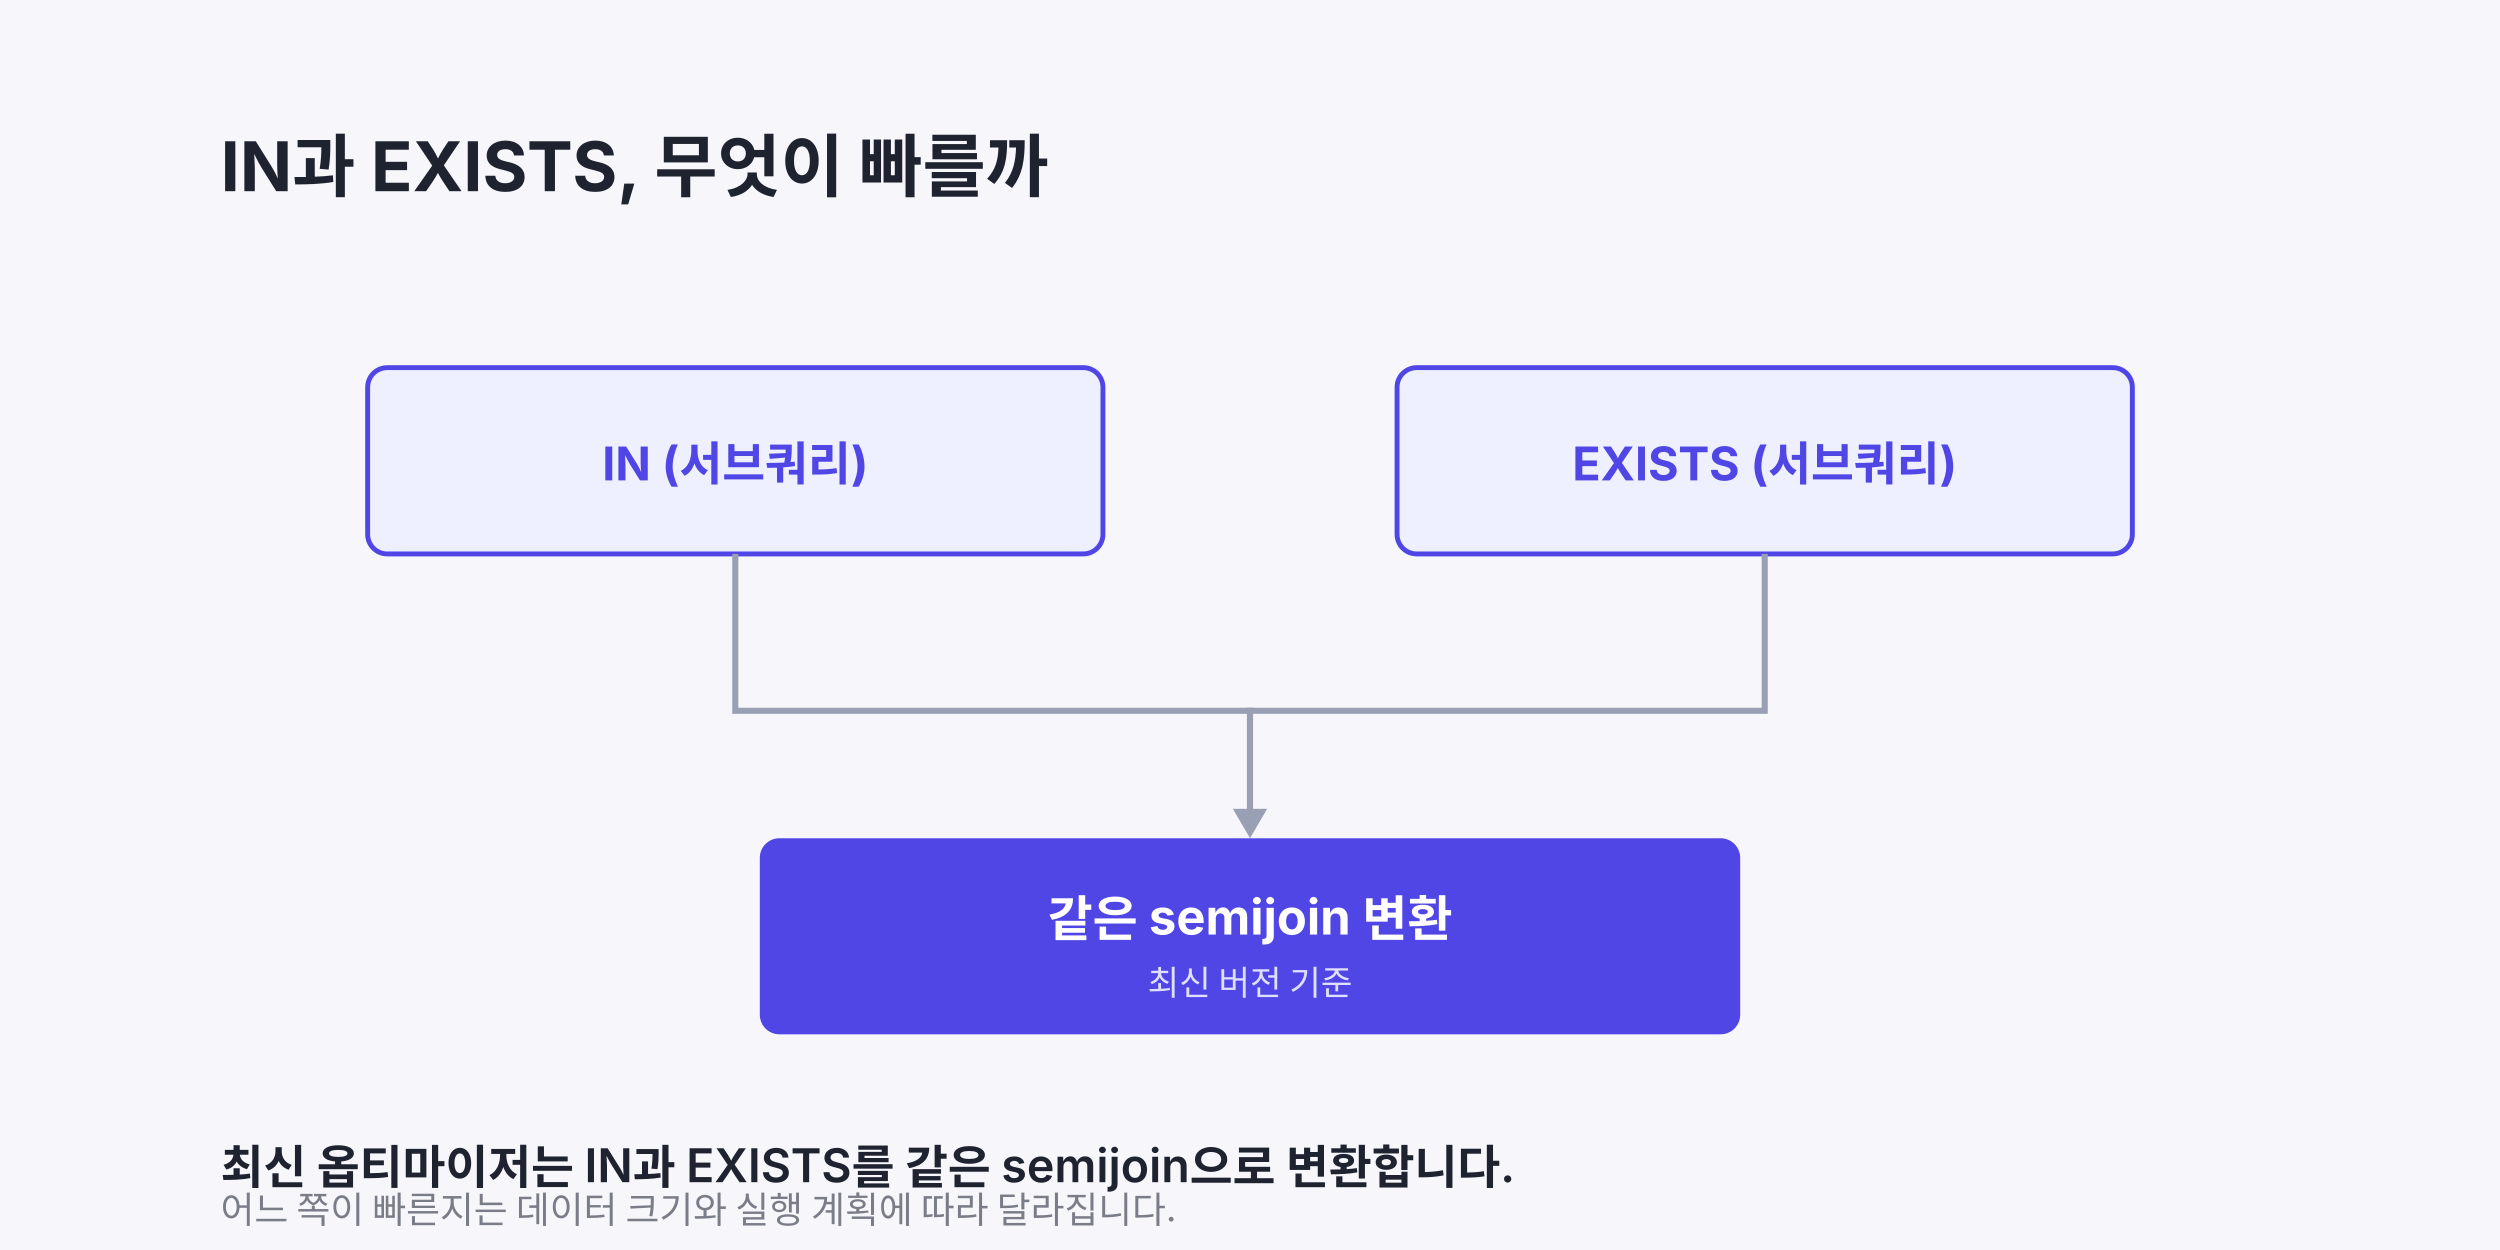
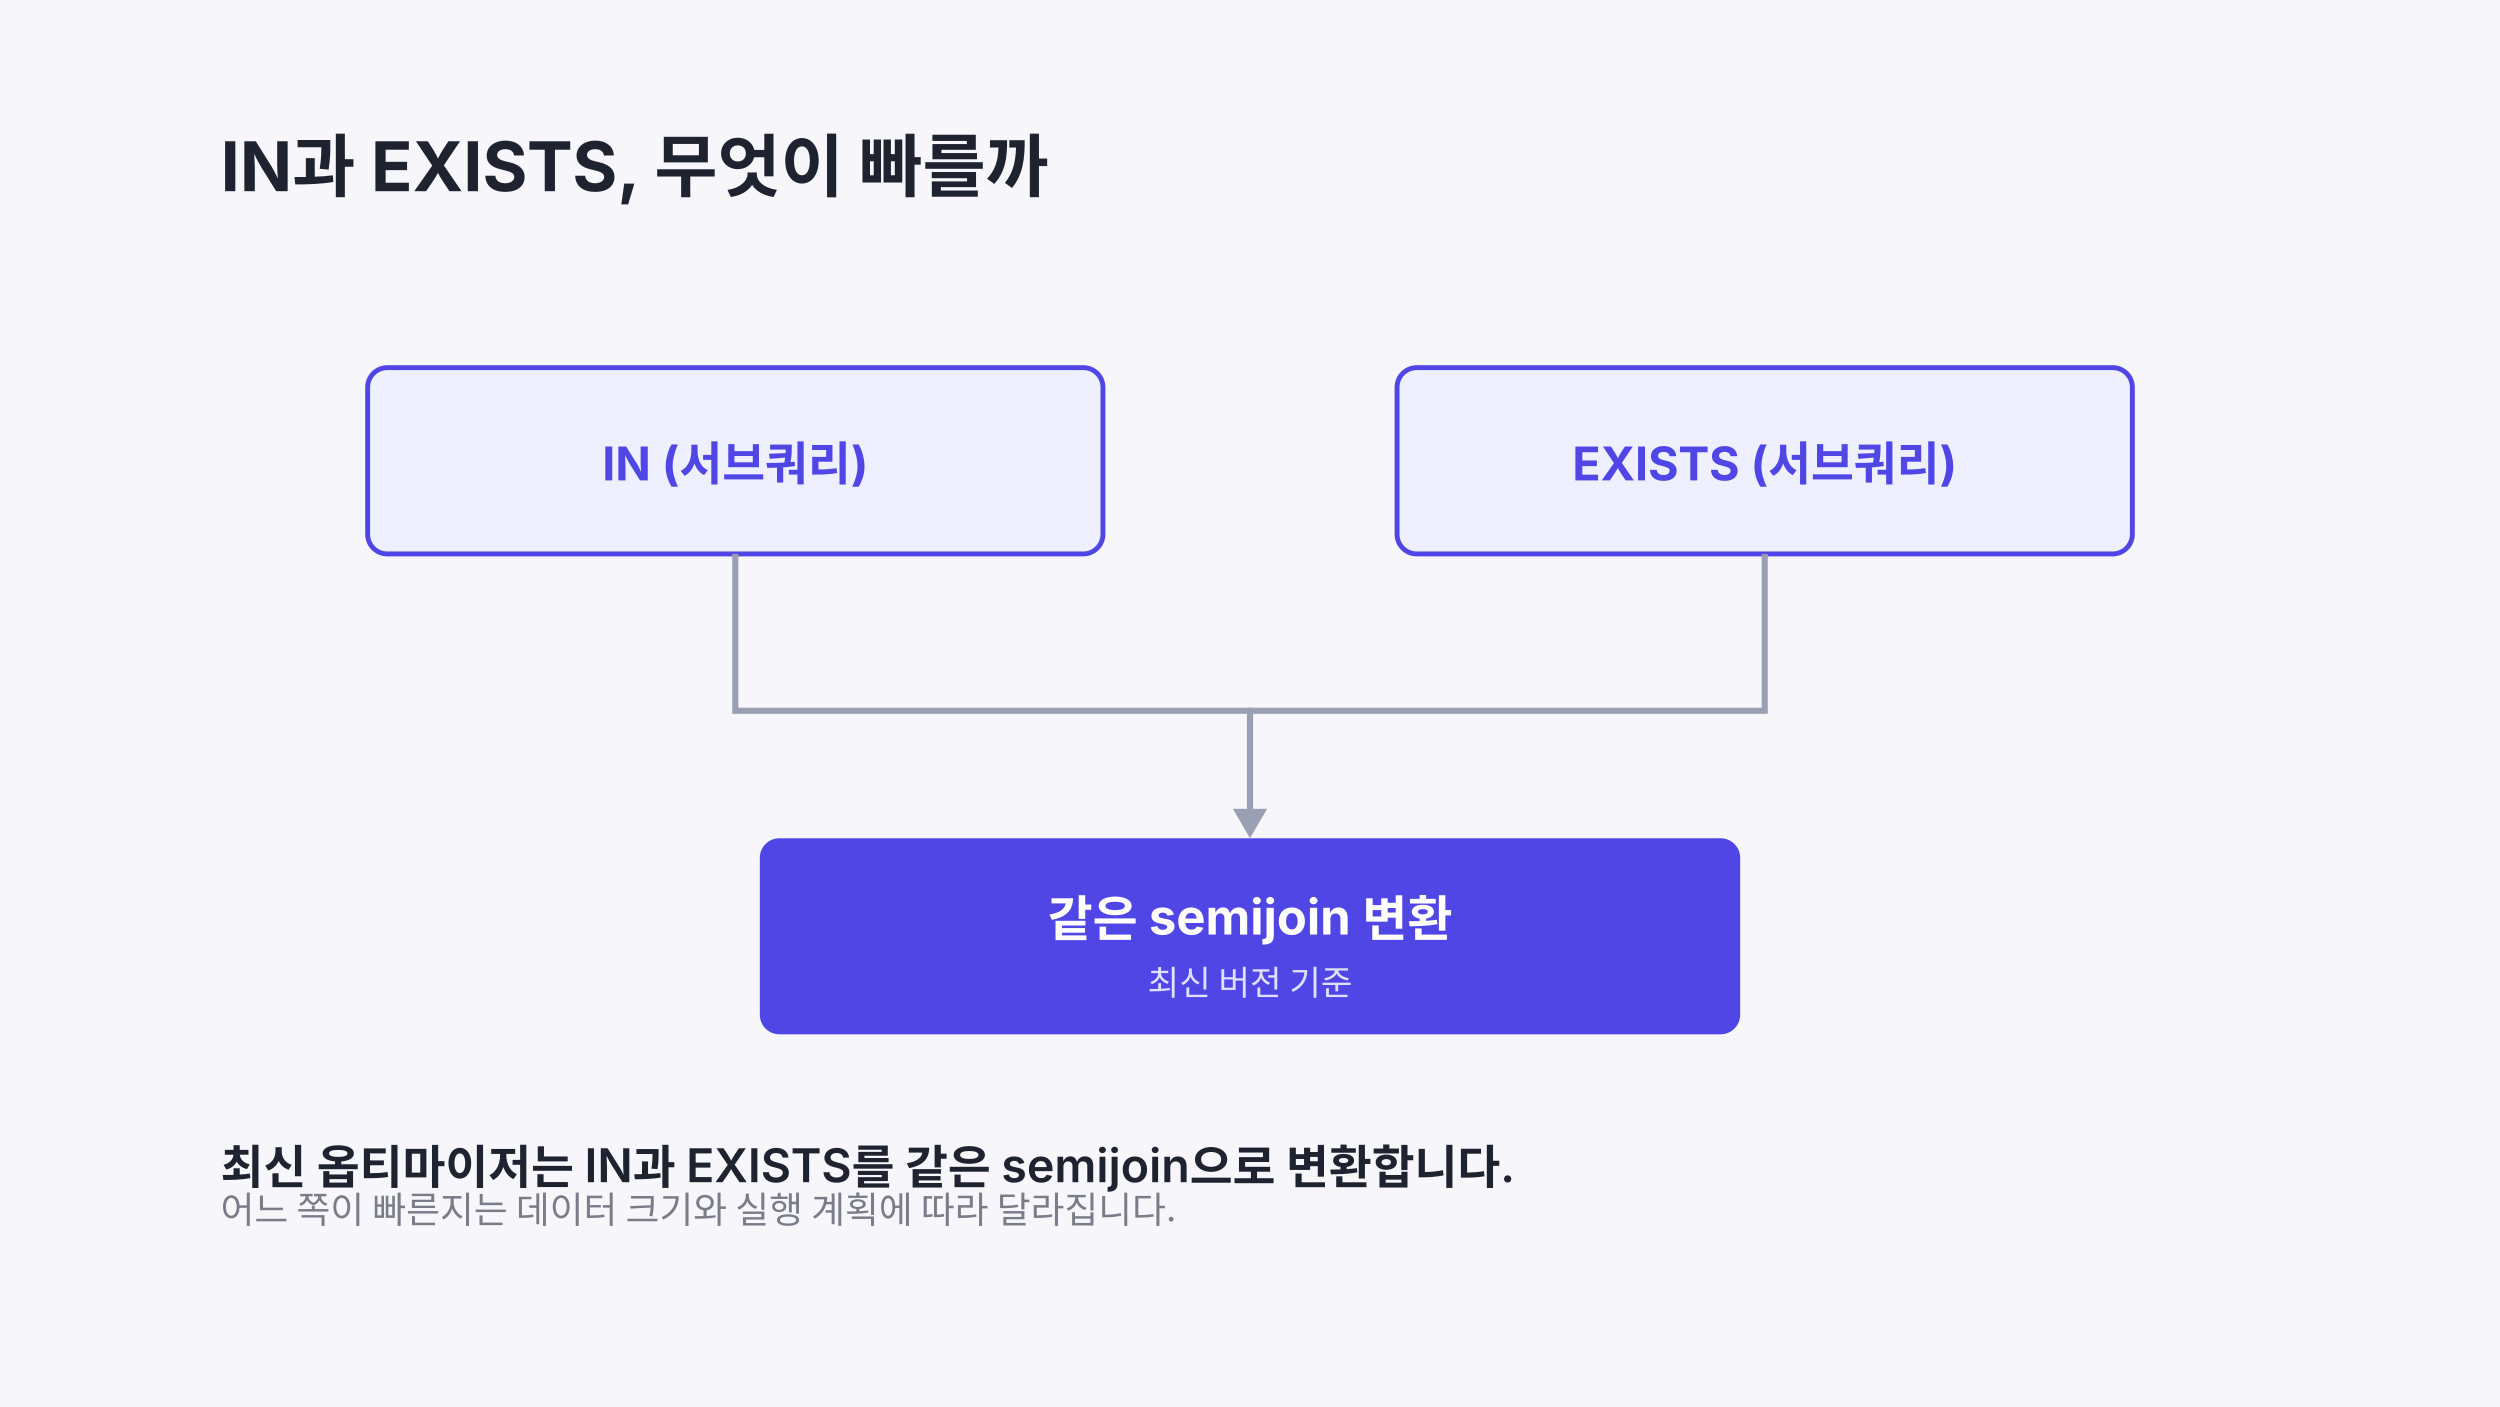
- <svg xmlns="http://www.w3.org/2000/svg" viewBox="0 0 1020 510" font-family="-apple-system, BlinkMacSystemFont, 'Apple SD Gothic Neo', 'Malgun Gothic', sans-serif">
-   <rect width="1020" height="510" fill="#f7f7fb" />
+ <svg xmlns="http://www.w3.org/2000/svg" viewBox="0 0 1020 574" font-family="-apple-system, BlinkMacSystemFont, 'Apple SD Gothic Neo', 'Malgun Gothic', sans-serif">
+   <rect width="1020" height="574" fill="#f7f7fb" />
  <text x="90" y="78" font-size="28" font-weight="700" fill="#1f2330">IN과 EXISTS, 무엇이 빠를까</text>
  <rect x="150" y="150" width="300" height="76" rx="8" fill="#eef0ff" stroke="#4f46e5" stroke-width="2" />
  <text x="300" y="196" text-anchor="middle" font-size="19" font-weight="700" fill="#4f46e5">IN (서브쿼리)</text>
  <rect x="570" y="150" width="300" height="76" rx="8" fill="#eef0ff" stroke="#4f46e5" stroke-width="2" />
  <text x="720" y="196" text-anchor="middle" font-size="19" font-weight="700" fill="#4f46e5">EXISTS (서브쿼리)</text>
  <path d="M300 226 L300 290 L510 290 L510 330" fill="none" stroke="#9aa0b4" stroke-width="2.5" />
  <path d="M720 226 L720 290 L510 290 L510 330" fill="none" stroke="#9aa0b4" stroke-width="2.5" />
  <path d="M510 342 l-7 -12 l14 0 z" fill="#9aa0b4" />
  <rect x="310" y="342" width="400" height="80" rx="8" fill="#4f46e5" />
  <text x="510" y="382" text-anchor="middle" font-size="20" font-weight="700" fill="#ffffff">같은 semijoin 변환</text>
  <text x="510" y="406" text-anchor="middle" font-size="14" fill="#dfe0ff">최신 버전 기준</text>
  <text x="90" y="483" font-size="19" font-weight="600" fill="#1f2330">최신 옵티마이저는 IN과 EXISTS를 같은 semijoin으로 변환합니다.</text>
  <text x="90" y="499" font-size="15" fill="#7a7c88">어느 쪽이 빠른지는 데이터 크기와 실행 계획에 따라 달라집니다.</text>
</svg>
